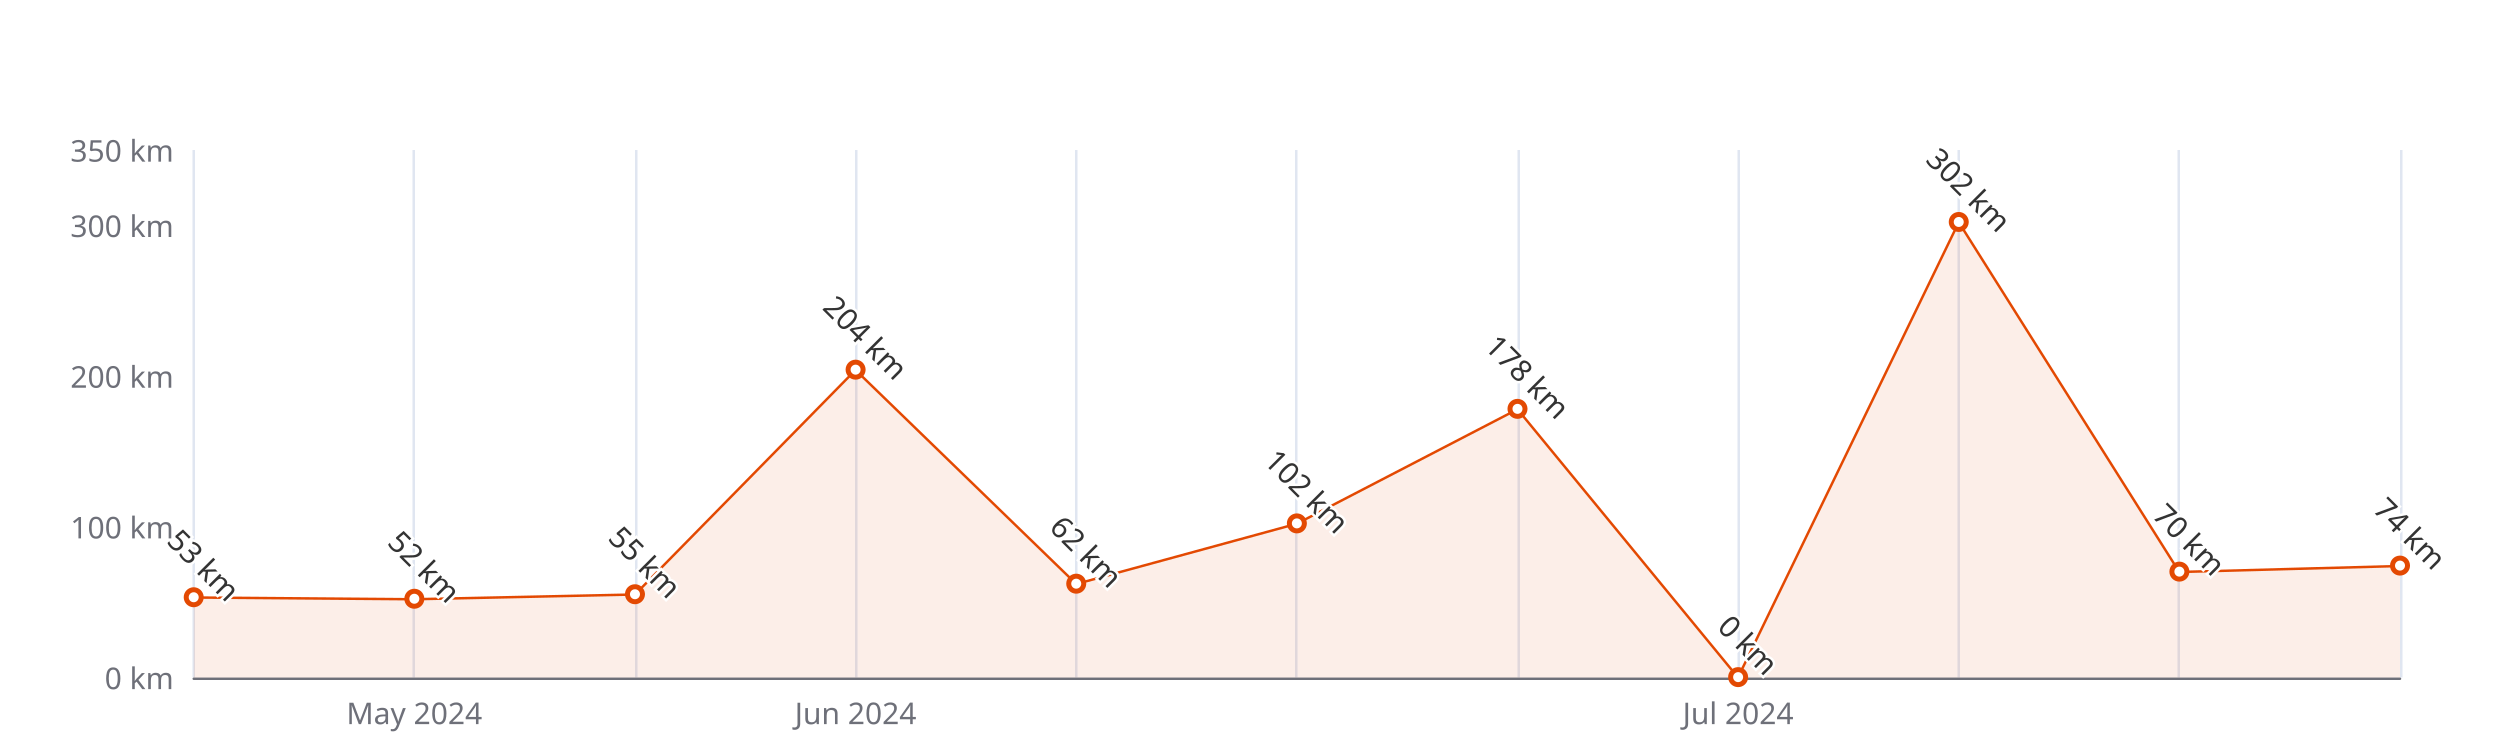
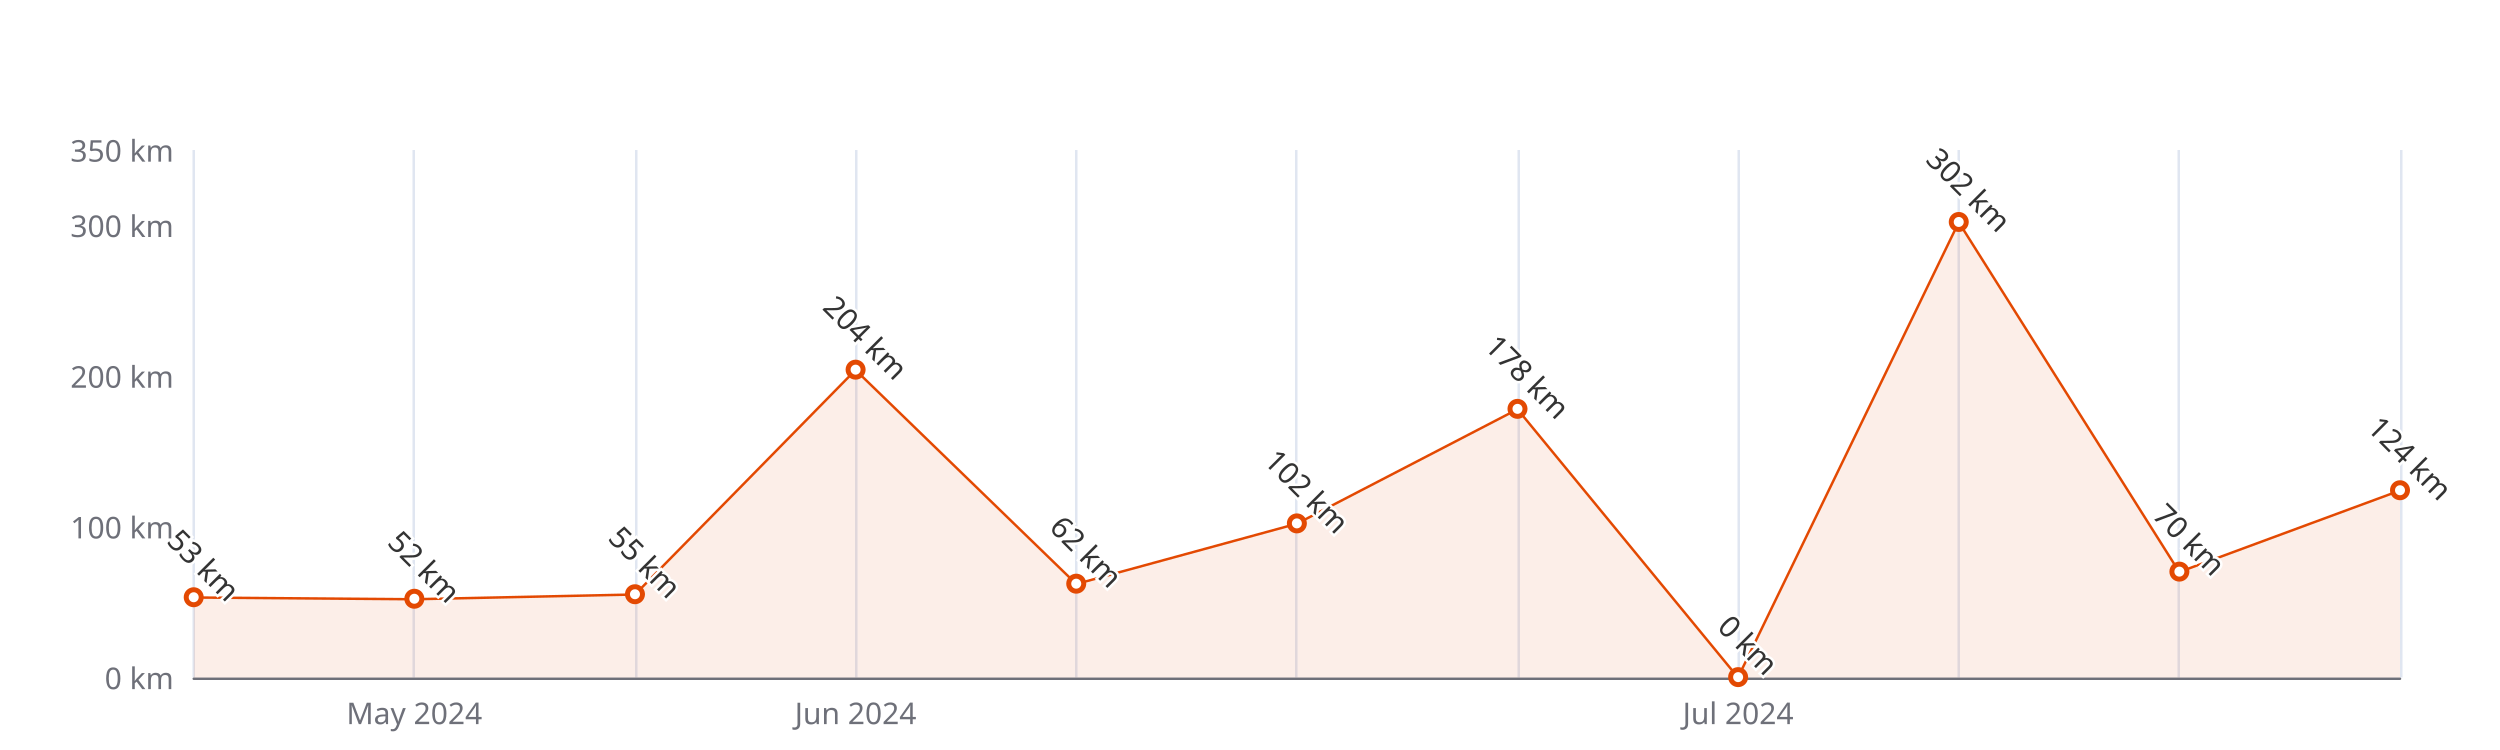
<svg xmlns="http://www.w3.org/2000/svg" width="1000" height="300" version="1.1" baseProfile="full" viewBox="0 0 1000 300">
  <rect width="1000" height="300" x="0" y="0" id="0" fill="#ffffff" />
  <path d="M77.5 60L77.5 271" fill="none" stroke="#E0E6F1" />
  <path d="M165.5 60L165.5 271" fill="none" stroke="#E0E6F1" />
  <path d="M254.5 60L254.5 271" fill="none" stroke="#E0E6F1" />
  <path d="M342.5 60L342.5 271" fill="none" stroke="#E0E6F1" />
  <path d="M430.5 60L430.5 271" fill="none" stroke="#E0E6F1" />
  <path d="M518.5 60L518.5 271" fill="none" stroke="#E0E6F1" />
  <path d="M607.5 60L607.5 271" fill="none" stroke="#E0E6F1" />
  <path d="M695.5 60L695.5 271" fill="none" stroke="#E0E6F1" />
  <path d="M783.5 60L783.5 271" fill="none" stroke="#E0E6F1" />
  <path d="M871.5 60L871.5 271" fill="none" stroke="#E0E6F1" />
  <path d="M960.5 60L960.5 271" fill="none" stroke="#E0E6F1" />
  <path d="M77.5 271.5L960 271.5" fill="none" stroke="#6E7079" stroke-linecap="round" />
  <text dominant-baseline="central" text-anchor="end" style="font-size:12px;font-family:sans-serif;" xml:space="preserve" transform="translate(69.48 271)" fill="#6E7079">0 km</text>
  <text dominant-baseline="central" text-anchor="end" style="font-size:12px;font-family:sans-serif;" xml:space="preserve" transform="translate(69.48 210.7143)" fill="#6E7079">100 km</text>
  <text dominant-baseline="central" text-anchor="end" style="font-size:12px;font-family:sans-serif;" xml:space="preserve" transform="translate(69.48 150.4286)" fill="#6E7079">200 km</text>
  <text dominant-baseline="central" text-anchor="end" style="font-size:12px;font-family:sans-serif;" xml:space="preserve" transform="translate(69.48 90.1429)" fill="#6E7079">300 km</text>
  <text dominant-baseline="central" text-anchor="end" style="font-size:12px;font-family:sans-serif;" xml:space="preserve" transform="translate(69.48 60)" fill="#6E7079">350 km</text>
  <text dominant-baseline="central" text-anchor="middle" style="font-size:12px;font-family:sans-serif;" xml:space="preserve" y="6" transform="translate(165.732 279)" fill="#6E7079">May 2024</text>
  <text dominant-baseline="central" text-anchor="middle" style="font-size:12px;font-family:sans-serif;" xml:space="preserve" y="6" transform="translate(342.236 279)" fill="#6E7079">Jun 2024</text>
  <text dominant-baseline="central" text-anchor="middle" style="font-size:12px;font-family:sans-serif;" xml:space="preserve" y="6" transform="translate(695.244 279)" fill="#6E7079">Jul 2024</text>
  <g clip-path="url(#zr5-c0)">
-     <path d="M77.5 239L165.7 239.7L254 237.8L342.2 148L430.5 233.6L518.7 209.5L607 163.7L695.2 271L783.5 88.9L871.7 228.8L960 226.4L960 271L871.7 271L783.5 271L695.2 271L607 271L518.7 271L430.5 271L342.2 271L254 271L165.7 271L77.5 271Z" fill="rgb(227,73,2)" fill-opacity="0.09" />
-     <path d="M77.5 239L165.7 239.7L254 237.8L342.2 148L430.5 233.6L518.7 209.5L607 163.7L695.2 271L783.5 88.9L871.7 228.8L960 226.4" fill="none" stroke="#E34902" stroke-linejoin="bevel" />
+     <path d="M77.5 239L165.7 239.7L254 237.8L342.2 148L430.5 233.6L518.7 209.5L607 163.7L695.2 271L783.5 88.9L871.7 228.8L960 196.2L960 271L871.7 271L783.5 271L695.2 271L607 271L518.7 271L430.5 271L342.2 271L254 271L165.7 271L77.5 271Z" fill="rgb(227,73,2)" fill-opacity="0.09" />
+     <path d="M77.5 239L165.7 239.7L254 237.8L342.2 148L430.5 233.6L518.7 209.5L607 163.7L695.2 271L783.5 88.9L871.7 228.8L960 196.2" fill="none" stroke="#E34902" stroke-linejoin="bevel" />
  </g>
  <path d="M1 0A1 1 0 1 1 1 -0.1A1 1 0 0 1 1 0" transform="matrix(3,0,0,3,77.48,239.0486)" fill="#fff" stroke="#E34902" stroke-width="0.667" />
  <path d="M1 0A1 1 0 1 1 1 -0.1A1 1 0 0 1 1 0" transform="matrix(3,0,0,3,165.732,239.6514)" fill="#fff" stroke="#E34902" stroke-width="0.667" />
  <path d="M1 0A1 1 0 1 1 1 -0.1A1 1 0 0 1 1 0" transform="matrix(3,0,0,3,253.984,237.8428)" fill="#fff" stroke="#E34902" stroke-width="0.667" />
  <path d="M1 0A1 1 0 1 1 1 -0.1A1 1 0 0 1 1 0" transform="matrix(3,0,0,3,342.236,148.0171)" fill="#fff" stroke="#E34902" stroke-width="0.667" />
  <path d="M1 0A1 1 0 1 1 1 -0.1A1 1 0 0 1 1 0" transform="matrix(3,0,0,3,430.488,233.6229)" fill="#fff" stroke="#E34902" stroke-width="0.667" />
  <path d="M1 0A1 1 0 1 1 1 -0.1A1 1 0 0 1 1 0" transform="matrix(3,0,0,3,518.74,209.5086)" fill="#fff" stroke="#E34902" stroke-width="0.667" />
  <path d="M1 0A1 1 0 1 1 1 -0.1A1 1 0 0 1 1 0" transform="matrix(3,0,0,3,606.992,163.6914)" fill="#fff" stroke="#E34902" stroke-width="0.667" />
  <path d="M1 0A1 1 0 1 1 1 -0.1A1 1 0 0 1 1 0" transform="matrix(3,0,0,3,695.244,271)" fill="#fff" stroke="#E34902" stroke-width="0.667" />
  <path d="M1 0A1 1 0 1 1 1 -0.1A1 1 0 0 1 1 0" transform="matrix(3,0,0,3,783.496,88.9371)" fill="#fff" stroke="#E34902" stroke-width="0.667" />
  <path d="M1 0A1 1 0 1 1 1 -0.1A1 1 0 0 1 1 0" transform="matrix(3,0,0,3,871.748,228.8)" fill="#fff" stroke="#E34902" stroke-width="0.667" />
-   <path d="M1 0A1 1 0 1 1 1 -0.1A1 1 0 0 1 1 0" transform="matrix(3,0,0,3,960,226.3886)" fill="#fff" stroke="#E34902" stroke-width="0.667" />
+   <path d="M1 0A1 1 0 1 1 1 -0.1A1 1 0 0 1 1 0" transform="matrix(3,0,0,3,960,196.2457)" fill="#fff" stroke="#E34902" stroke-width="0.667" />
  <text dominant-baseline="central" text-anchor="middle" style="font-size:12px;font-family:sans-serif;" xml:space="preserve" y="-6" transform="matrix(0.707,0.707,-0.707,0.707,77.48,230.0486)" fill="#333" stroke="rgb(255,255,255)" stroke-width="2" paint-order="stroke" stroke-miterlimit="2">53 km</text>
  <text dominant-baseline="central" text-anchor="middle" style="font-size:12px;font-family:sans-serif;" xml:space="preserve" y="-6" transform="matrix(0.707,0.707,-0.707,0.707,165.732,230.6514)" fill="#333" stroke="rgb(255,255,255)" stroke-width="2" paint-order="stroke" stroke-miterlimit="2">52 km</text>
  <text dominant-baseline="central" text-anchor="middle" style="font-size:12px;font-family:sans-serif;" xml:space="preserve" y="-6" transform="matrix(0.707,0.707,-0.707,0.707,253.984,228.8428)" fill="#333" stroke="rgb(255,255,255)" stroke-width="2" paint-order="stroke" stroke-miterlimit="2">55 km</text>
  <text dominant-baseline="central" text-anchor="middle" style="font-size:12px;font-family:sans-serif;" xml:space="preserve" y="-6" transform="matrix(0.707,0.707,-0.707,0.707,342.236,139.0171)" fill="#333" stroke="rgb(255,255,255)" stroke-width="2" paint-order="stroke" stroke-miterlimit="2">204 km</text>
  <text dominant-baseline="central" text-anchor="middle" style="font-size:12px;font-family:sans-serif;" xml:space="preserve" y="-6" transform="matrix(0.707,0.707,-0.707,0.707,430.488,224.6229)" fill="#333" stroke="rgb(255,255,255)" stroke-width="2" paint-order="stroke" stroke-miterlimit="2">62 km</text>
  <text dominant-baseline="central" text-anchor="middle" style="font-size:12px;font-family:sans-serif;" xml:space="preserve" y="-6" transform="matrix(0.707,0.707,-0.707,0.707,518.74,200.5086)" fill="#333" stroke="rgb(255,255,255)" stroke-width="2" paint-order="stroke" stroke-miterlimit="2">102 km</text>
  <text dominant-baseline="central" text-anchor="middle" style="font-size:12px;font-family:sans-serif;" xml:space="preserve" y="-6" transform="matrix(0.707,0.707,-0.707,0.707,606.992,154.6914)" fill="#333" stroke="rgb(255,255,255)" stroke-width="2" paint-order="stroke" stroke-miterlimit="2">178 km</text>
  <text dominant-baseline="central" text-anchor="middle" style="font-size:12px;font-family:sans-serif;" xml:space="preserve" y="-6" transform="matrix(0.707,0.707,-0.707,0.707,695.244,262)" fill="#333" stroke="rgb(255,255,255)" stroke-width="2" paint-order="stroke" stroke-miterlimit="2">0 km</text>
  <text dominant-baseline="central" text-anchor="middle" style="font-size:12px;font-family:sans-serif;" xml:space="preserve" y="-6" transform="matrix(0.707,0.707,-0.707,0.707,783.496,79.9371)" fill="#333" stroke="rgb(255,255,255)" stroke-width="2" paint-order="stroke" stroke-miterlimit="2">302 km</text>
  <text dominant-baseline="central" text-anchor="middle" style="font-size:12px;font-family:sans-serif;" xml:space="preserve" y="-6" transform="matrix(0.707,0.707,-0.707,0.707,871.748,219.8)" fill="#333" stroke="rgb(255,255,255)" stroke-width="2" paint-order="stroke" stroke-miterlimit="2">70 km</text>
-   <text dominant-baseline="central" text-anchor="middle" style="font-size:12px;font-family:sans-serif;" xml:space="preserve" y="-6" transform="matrix(0.707,0.707,-0.707,0.707,960,217.3886)" fill="#333" stroke="rgb(255,255,255)" stroke-width="2" paint-order="stroke" stroke-miterlimit="2">74 km</text>
+   <text dominant-baseline="central" text-anchor="middle" style="font-size:12px;font-family:sans-serif;" xml:space="preserve" y="-6" transform="matrix(0.707,0.707,-0.707,0.707,960,187.2457)" fill="#333" stroke="rgb(255,255,255)" stroke-width="2" paint-order="stroke" stroke-miterlimit="2">124 km</text>
  <defs>
    <clipPath id="zr5-c0">
      <path d="M76 59.5l884 0l0 212l-884 0Z" fill="#000" />
    </clipPath>
  </defs>
</svg>
